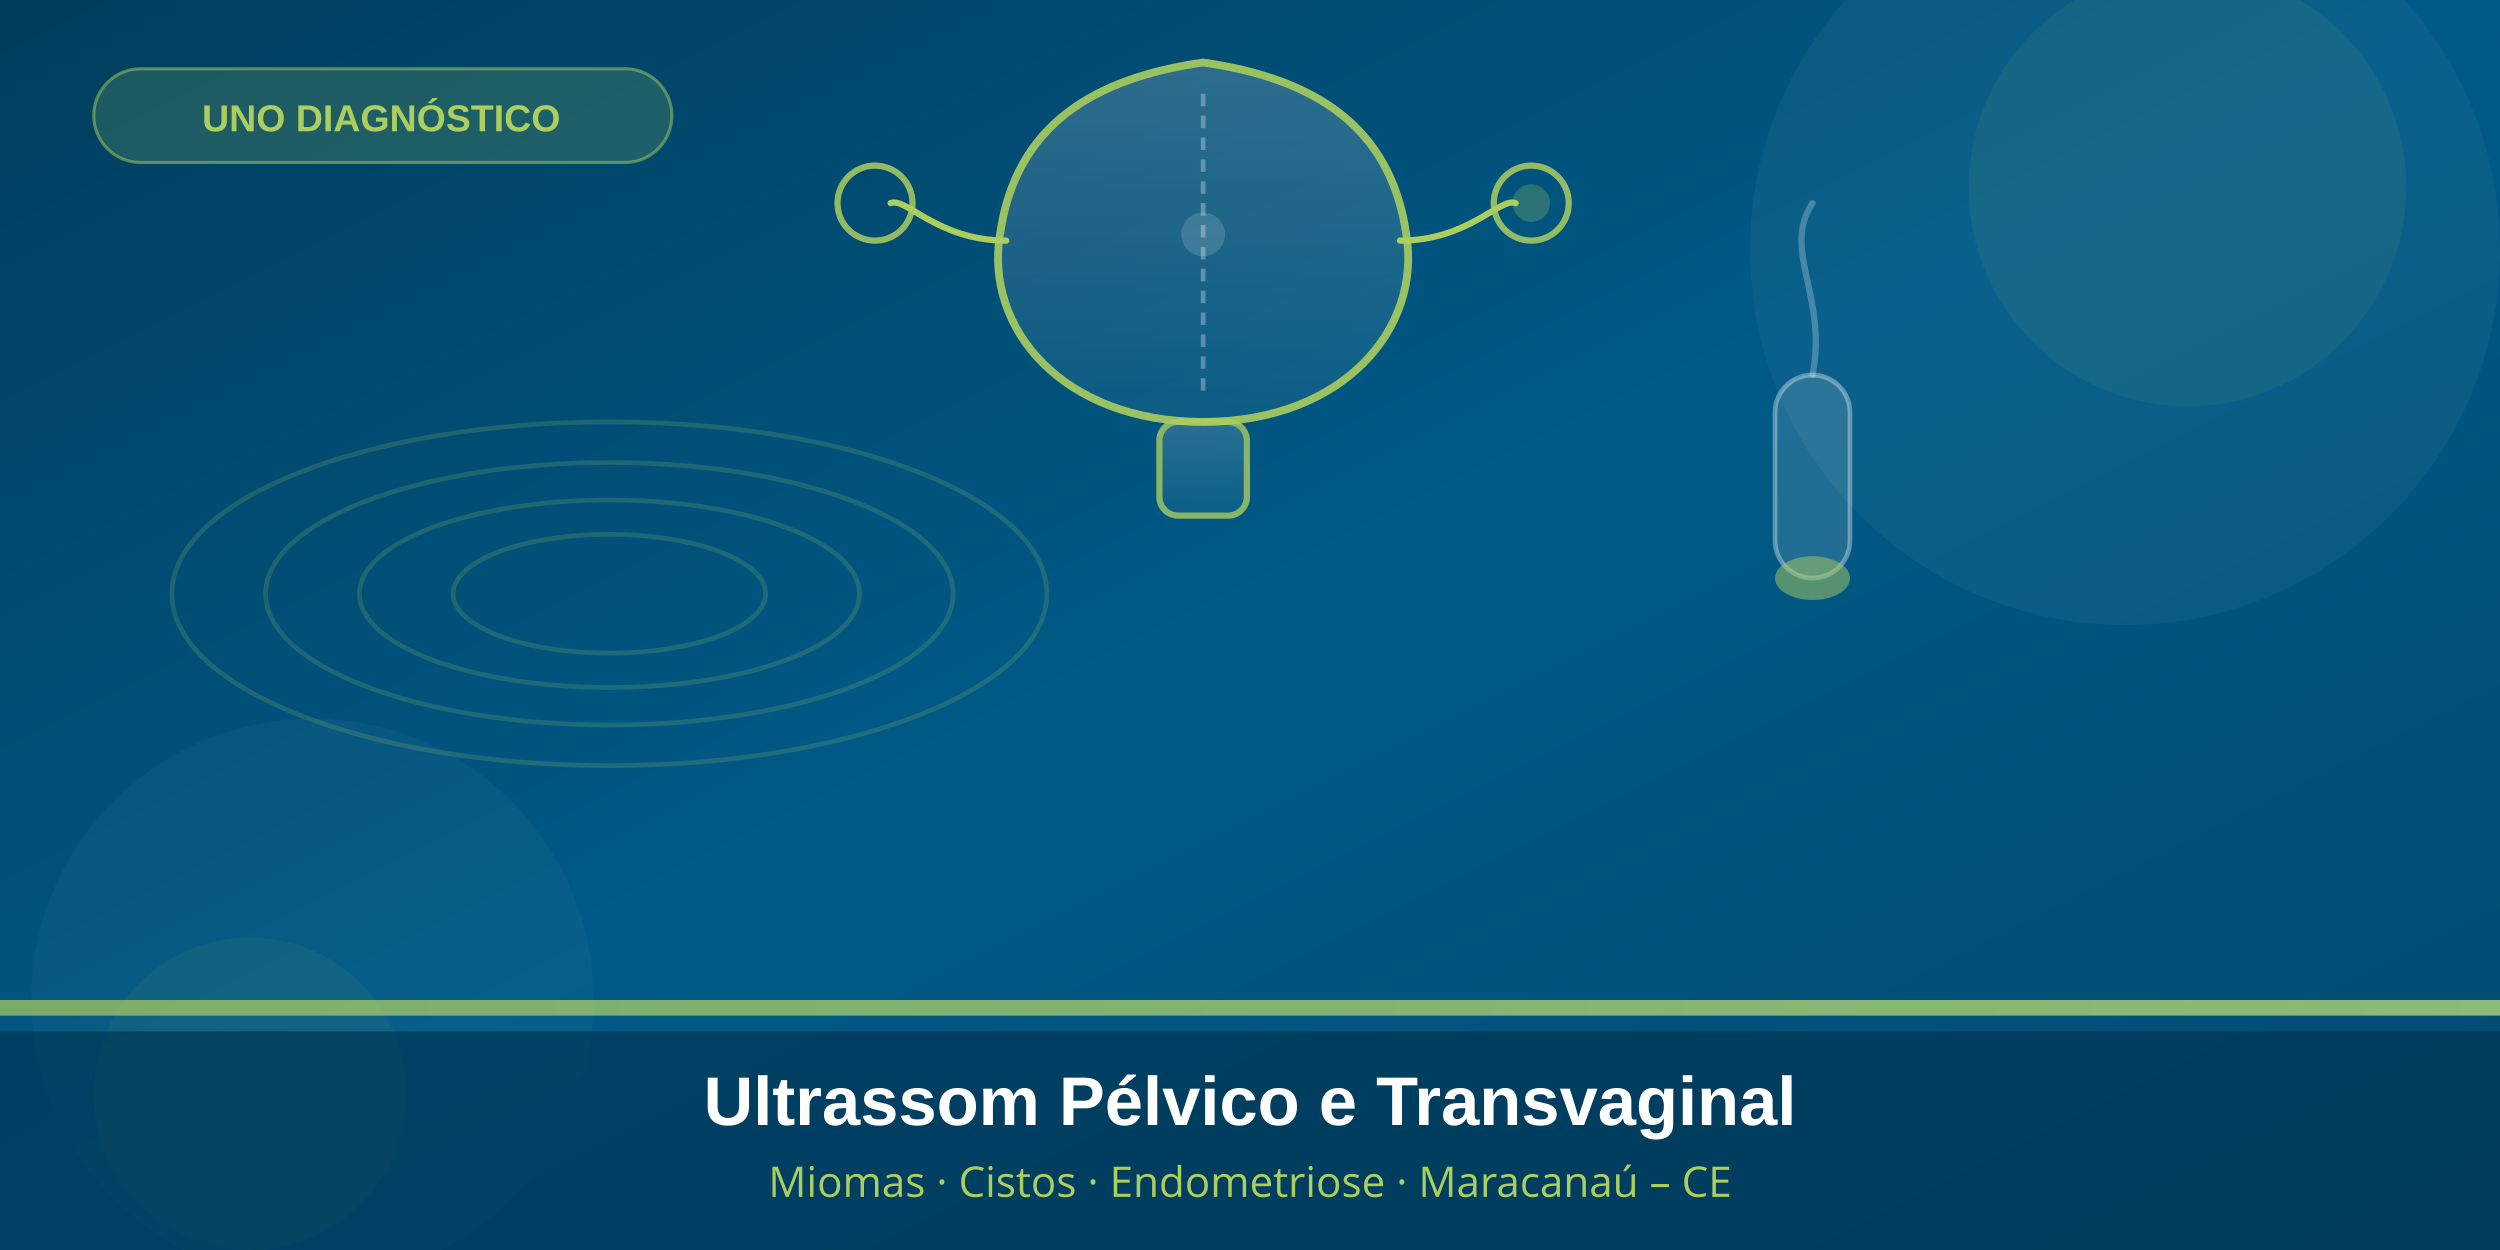
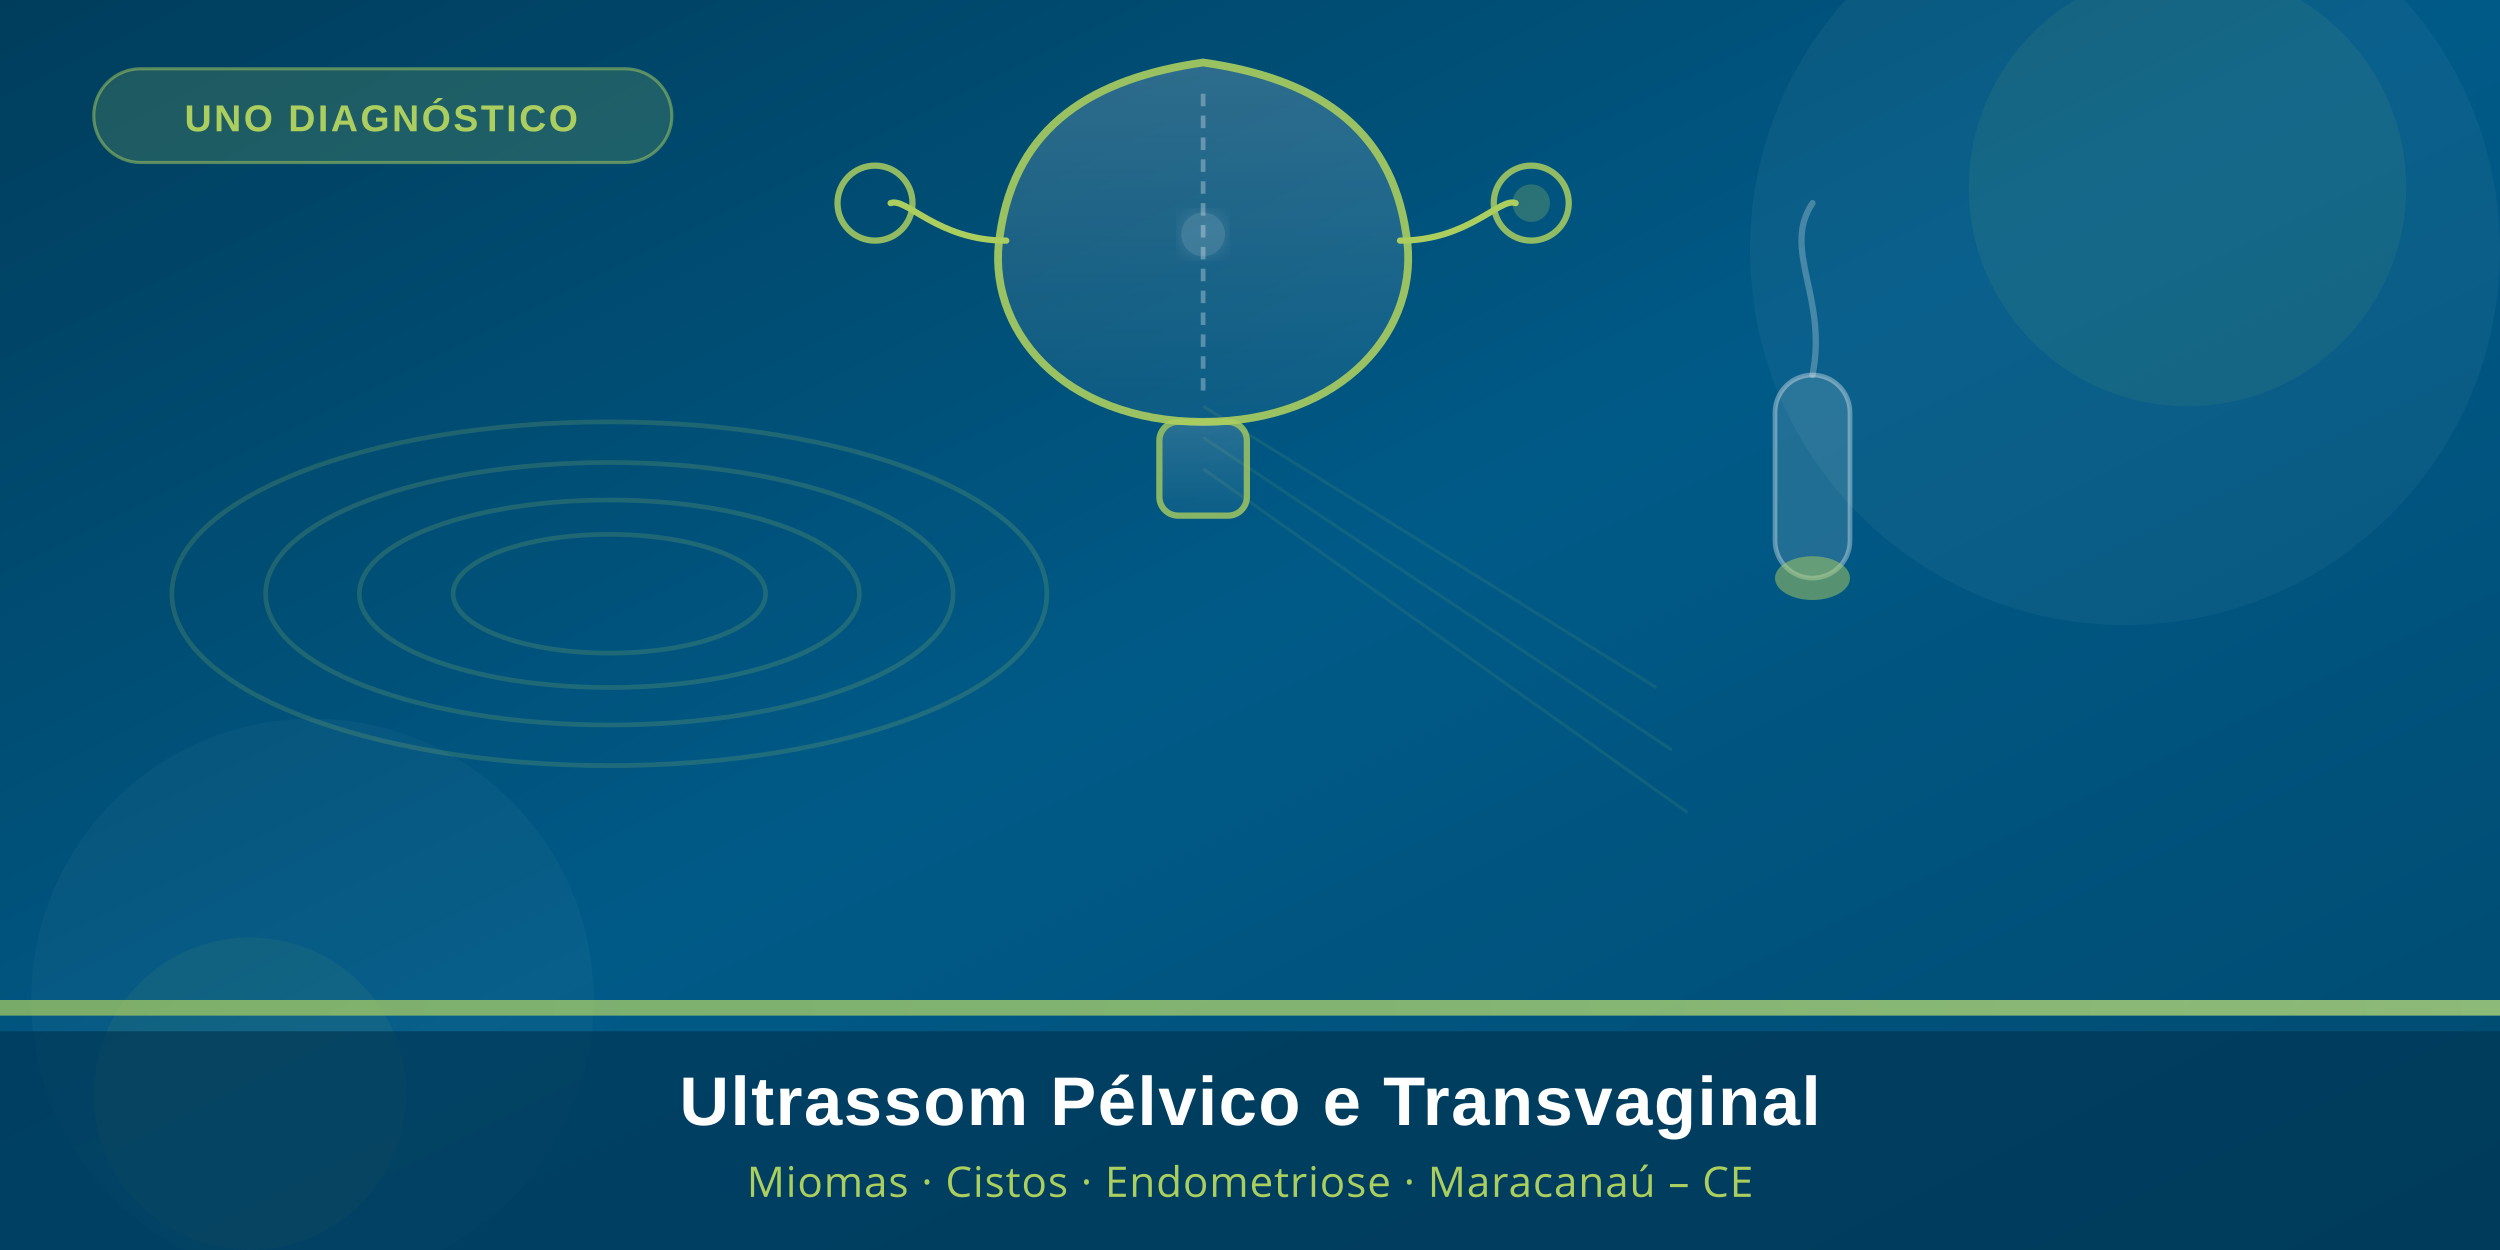
<svg xmlns="http://www.w3.org/2000/svg" viewBox="0 0 800 400">
  <defs>
    <linearGradient id="bgGrad" x1="0%" y1="0%" x2="100%" y2="100%">
      <stop offset="0%" style="stop-color:#003d5c;stop-opacity:1" />
      <stop offset="50%" style="stop-color:#005a87;stop-opacity:1" />
      <stop offset="100%" style="stop-color:#004a70;stop-opacity:1" />
    </linearGradient>
    <linearGradient id="greenGrad" x1="0%" y1="0%" x2="100%" y2="0%">
      <stop offset="0%" style="stop-color:#abce5f;stop-opacity:1" />
      <stop offset="100%" style="stop-color:#c8e87a;stop-opacity:1" />
    </linearGradient>
    <linearGradient id="uterusGrad" x1="0%" y1="0%" x2="0%" y2="100%">
      <stop offset="0%" style="stop-color:#ffffff;stop-opacity:0.20" />
      <stop offset="100%" style="stop-color:#ffffff;stop-opacity:0.05" />
    </linearGradient>
    <filter id="glow">
      <feGaussianBlur stdDeviation="3" result="coloredBlur" />
      <feMerge>
        <feMergeNode in="coloredBlur" />
        <feMergeNode in="SourceGraphic" />
      </feMerge>
    </filter>
  </defs>
  <rect width="800" height="400" fill="url(#bgGrad)" />
  <circle cx="680" cy="80" r="120" fill="#ffffff" fill-opacity="0.04" />
  <circle cx="700" cy="60" r="70" fill="#abce5f" fill-opacity="0.07" />
  <circle cx="100" cy="320" r="90" fill="#ffffff" fill-opacity="0.03" />
  <circle cx="80" cy="350" r="50" fill="#abce5f" fill-opacity="0.06" />
  <g opacity="0.18">
    <ellipse cx="195" cy="190" rx="140" ry="55" fill="none" stroke="#abce5f" stroke-width="1.5" />
    <ellipse cx="195" cy="190" rx="110" ry="42" fill="none" stroke="#abce5f" stroke-width="1.5" />
    <ellipse cx="195" cy="190" rx="80" ry="30" fill="none" stroke="#abce5f" stroke-width="1.5" />
    <ellipse cx="195" cy="190" rx="50" ry="19" fill="none" stroke="#abce5f" stroke-width="1.5" />
  </g>
  <g transform="translate(385, 85)">
    <path d="M0,50 C-45,50 -70,20 -65,-10 C-60,-45 -35,-60 0,-65 C35,-60 60,-45 65,-10 C70,20 45,50 0,50 Z" fill="url(#uterusGrad)" stroke="#abce5f" stroke-width="2.5" opacity="0.90" />
    <rect x="-14" y="50" width="28" height="30" rx="6" fill="url(#uterusGrad)" stroke="#abce5f" stroke-width="2" opacity="0.80" />
    <path d="M-63,-8 C-85,-8 -95,-22 -100,-20" fill="none" stroke="#abce5f" stroke-width="2" stroke-linecap="round" />
    <circle cx="-105" cy="-20" r="12" fill="none" stroke="#abce5f" stroke-width="2" opacity="0.85" />
    <path d="M63,-8 C85,-8 95,-22 100,-20" fill="none" stroke="#abce5f" stroke-width="2" stroke-linecap="round" />
    <circle cx="105" cy="-20" r="12" fill="none" stroke="#abce5f" stroke-width="2" opacity="0.85" />
    <line x1="0" y1="-55" x2="0" y2="40" stroke="#ffffff" stroke-width="1.5" opacity="0.30" stroke-dasharray="4,3" />
    <circle cx="105" cy="-20" r="6" fill="#abce5f" opacity="0.25" />
-     <circle cx="0" cy="-10" r="7" fill="#ffffff" opacity="0.15" />
+     <circle cx="0" cy="-10" r="7" fill="#ffffff" opacity="0.15" filter="url(#glow)" />
  </g>
  <g transform="translate(580, 120)">
    <rect x="-12" y="0" width="24" height="65" rx="12" fill="#ffffff" fill-opacity="0.13" stroke="#ffffff" stroke-width="1.5" stroke-opacity="0.35" />
    <ellipse cx="0" cy="65" rx="12" ry="7" fill="#abce5f" opacity="0.50" />
    <path d="M0,0 C5,-25 -10,-40 0,-55" fill="none" stroke="#ffffff" stroke-width="2" stroke-opacity="0.25" stroke-linecap="round" />
  </g>
+   <g opacity="0.10">
+     <line x1="385" y1="130" x2="530" y2="220" stroke="#abce5f" stroke-width="1" />
+     <line x1="385" y1="140" x2="535" y2="240" stroke="#abce5f" stroke-width="1" />
+     <line x1="385" y1="150" x2="540" y2="260" stroke="#abce5f" stroke-width="1" />
+   </g>
  <rect x="0" y="320" width="800" height="5" fill="url(#greenGrad)" opacity="0.70" />
  <rect x="0" y="330" width="800" height="70" fill="#003350" fill-opacity="0.65" />
-   <text x="400" y="360" font-family="Montserrat, Arial, sans-serif" font-size="22" font-weight="700" fill="#ffffff" text-anchor="middle">Ultrassom Pélvico e Transvaginal</text>
-   <text x="400" y="383" font-family="Open Sans, Arial, sans-serif" font-size="13.5" fill="#abce5f" text-anchor="middle">Miomas · Cistos · Endometriose · Maracanaú – CE</text>
+   <text x="400" y="360" font-family="Montserrat, Arial, sans-serif" font-size="22" font-weight="700" fill="#ffffff" text-anchor="middle" letter-spacing="0.5">
+     Ultrassom Pélvico e Transvaginal
+   </text>
+   <text x="400" y="383" font-family="Open Sans, Arial, sans-serif" font-size="13.5" font-weight="400" fill="#abce5f" text-anchor="middle" letter-spacing="0.3">
+     Miomas · Cistos · Endometriose · Maracanaú – CE
+   </text>
  <rect x="30" y="22" width="185" height="30" rx="15" fill="#abce5f" fill-opacity="0.18" stroke="#abce5f" stroke-width="1" stroke-opacity="0.5" />
-   <text x="122" y="42" font-family="Montserrat, Arial, sans-serif" font-size="12" font-weight="600" fill="#abce5f" text-anchor="middle">UNO DIAGNÓSTICO</text>
+   <text x="122" y="42" font-family="Montserrat, Arial, sans-serif" font-size="12" font-weight="600" fill="#abce5f" text-anchor="middle" letter-spacing="0.8">
+     UNO DIAGNÓSTICO
+   </text>
</svg>
